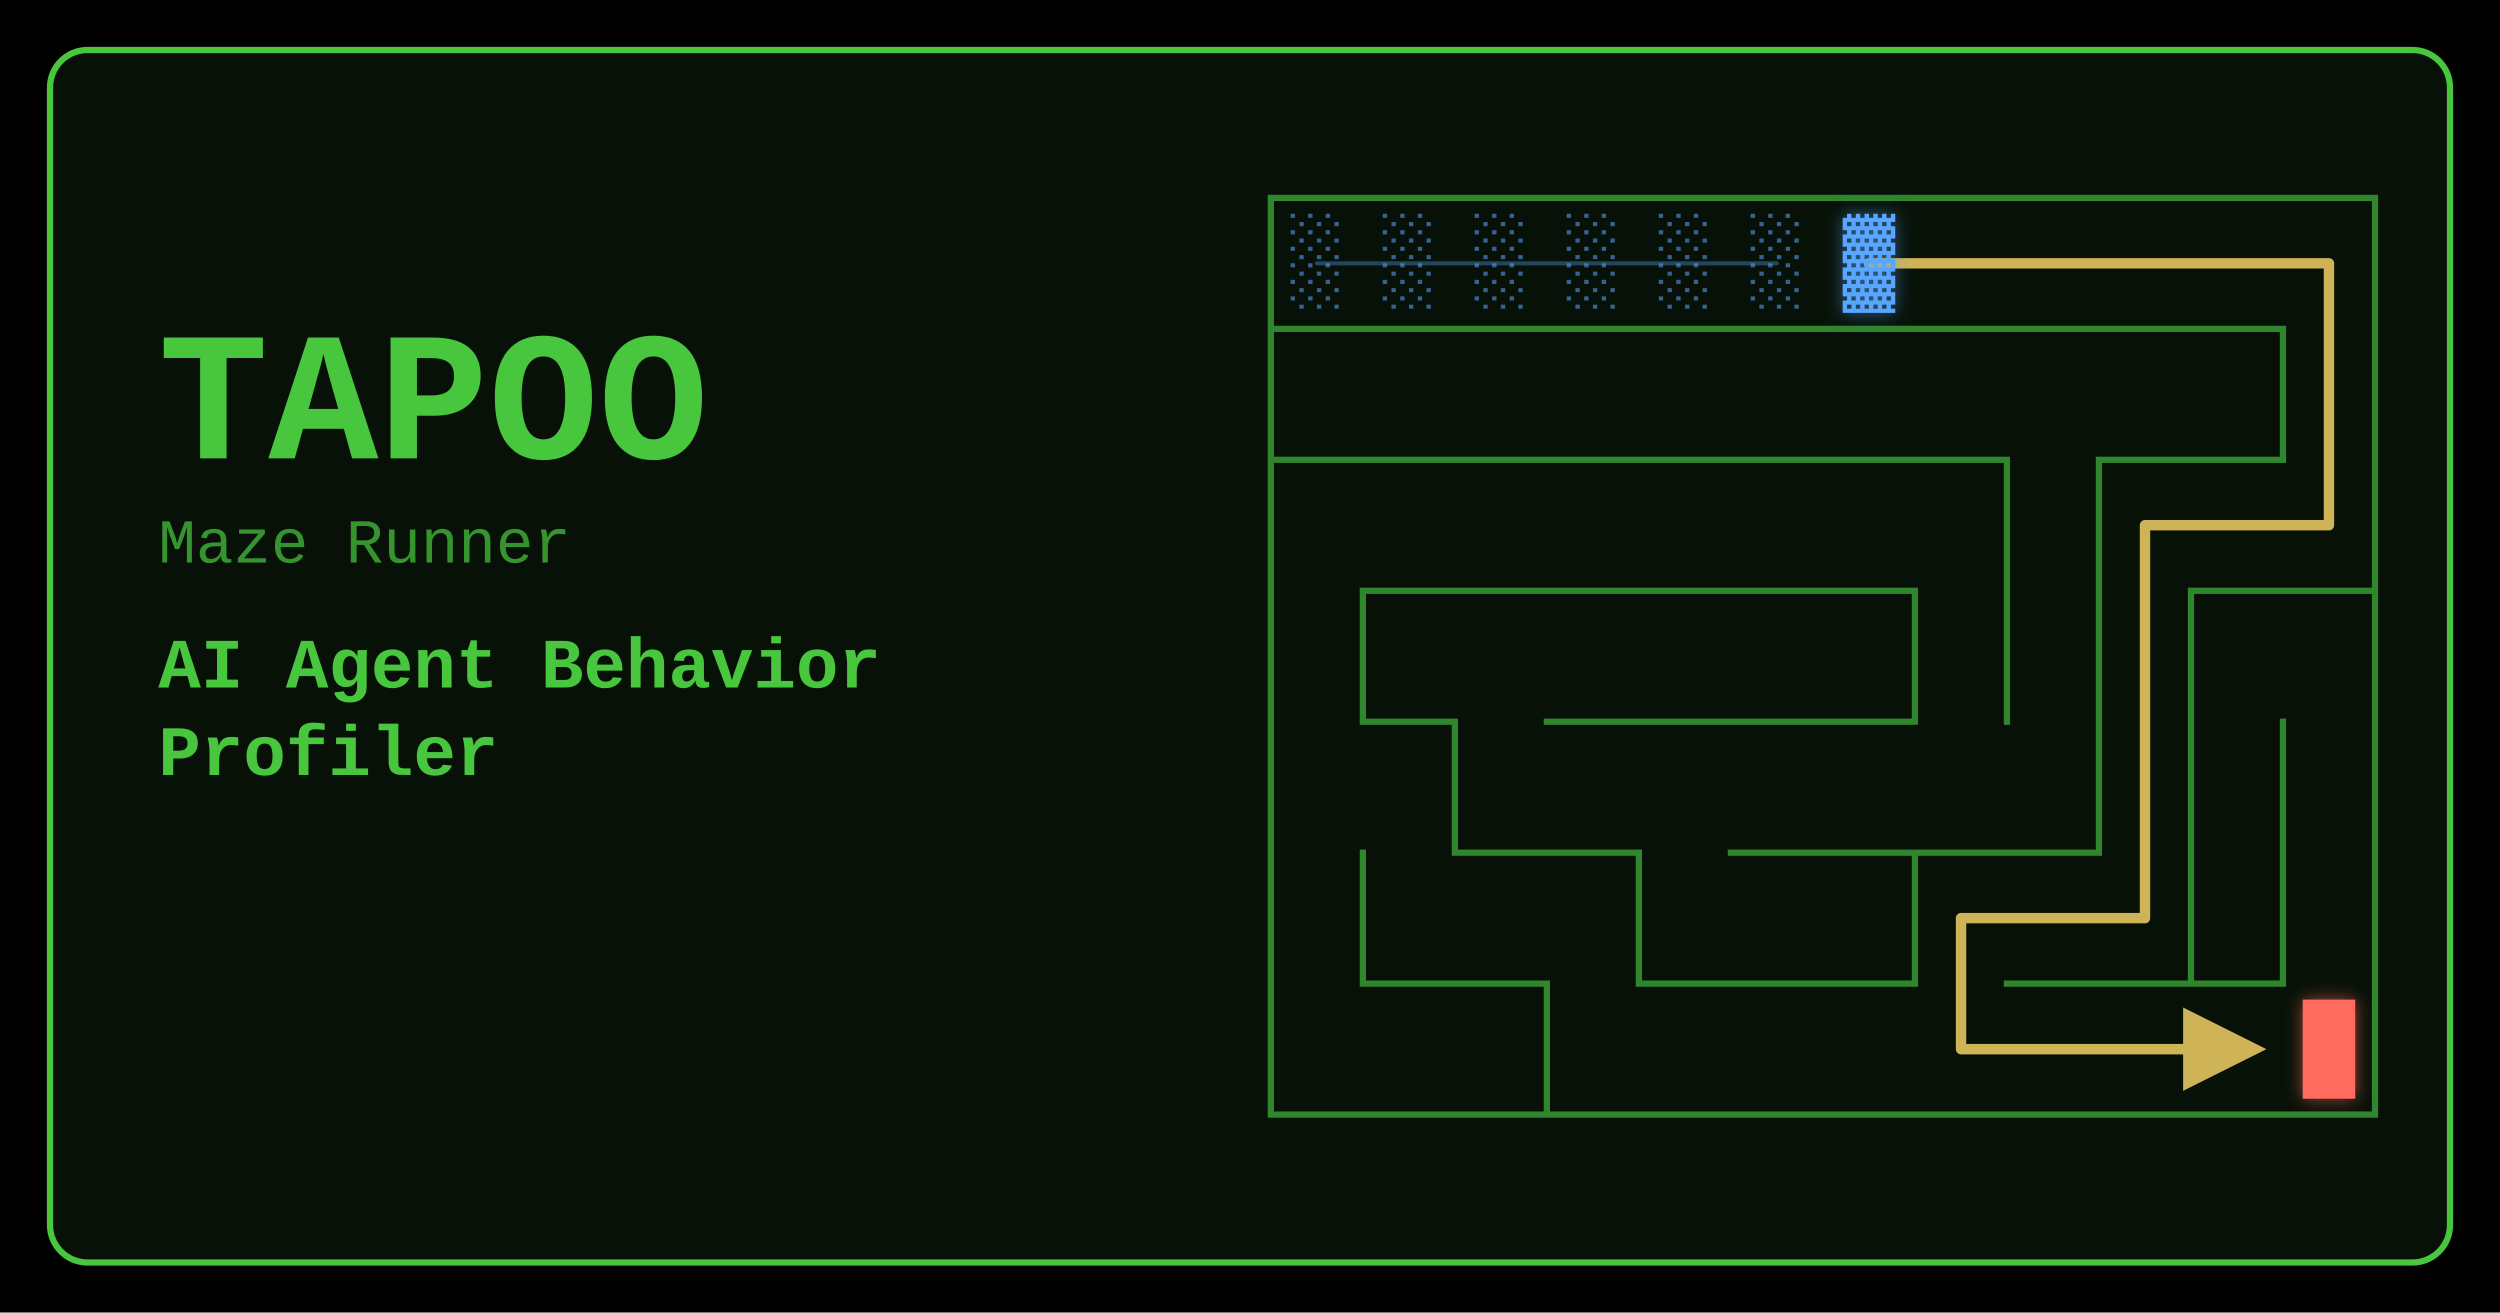
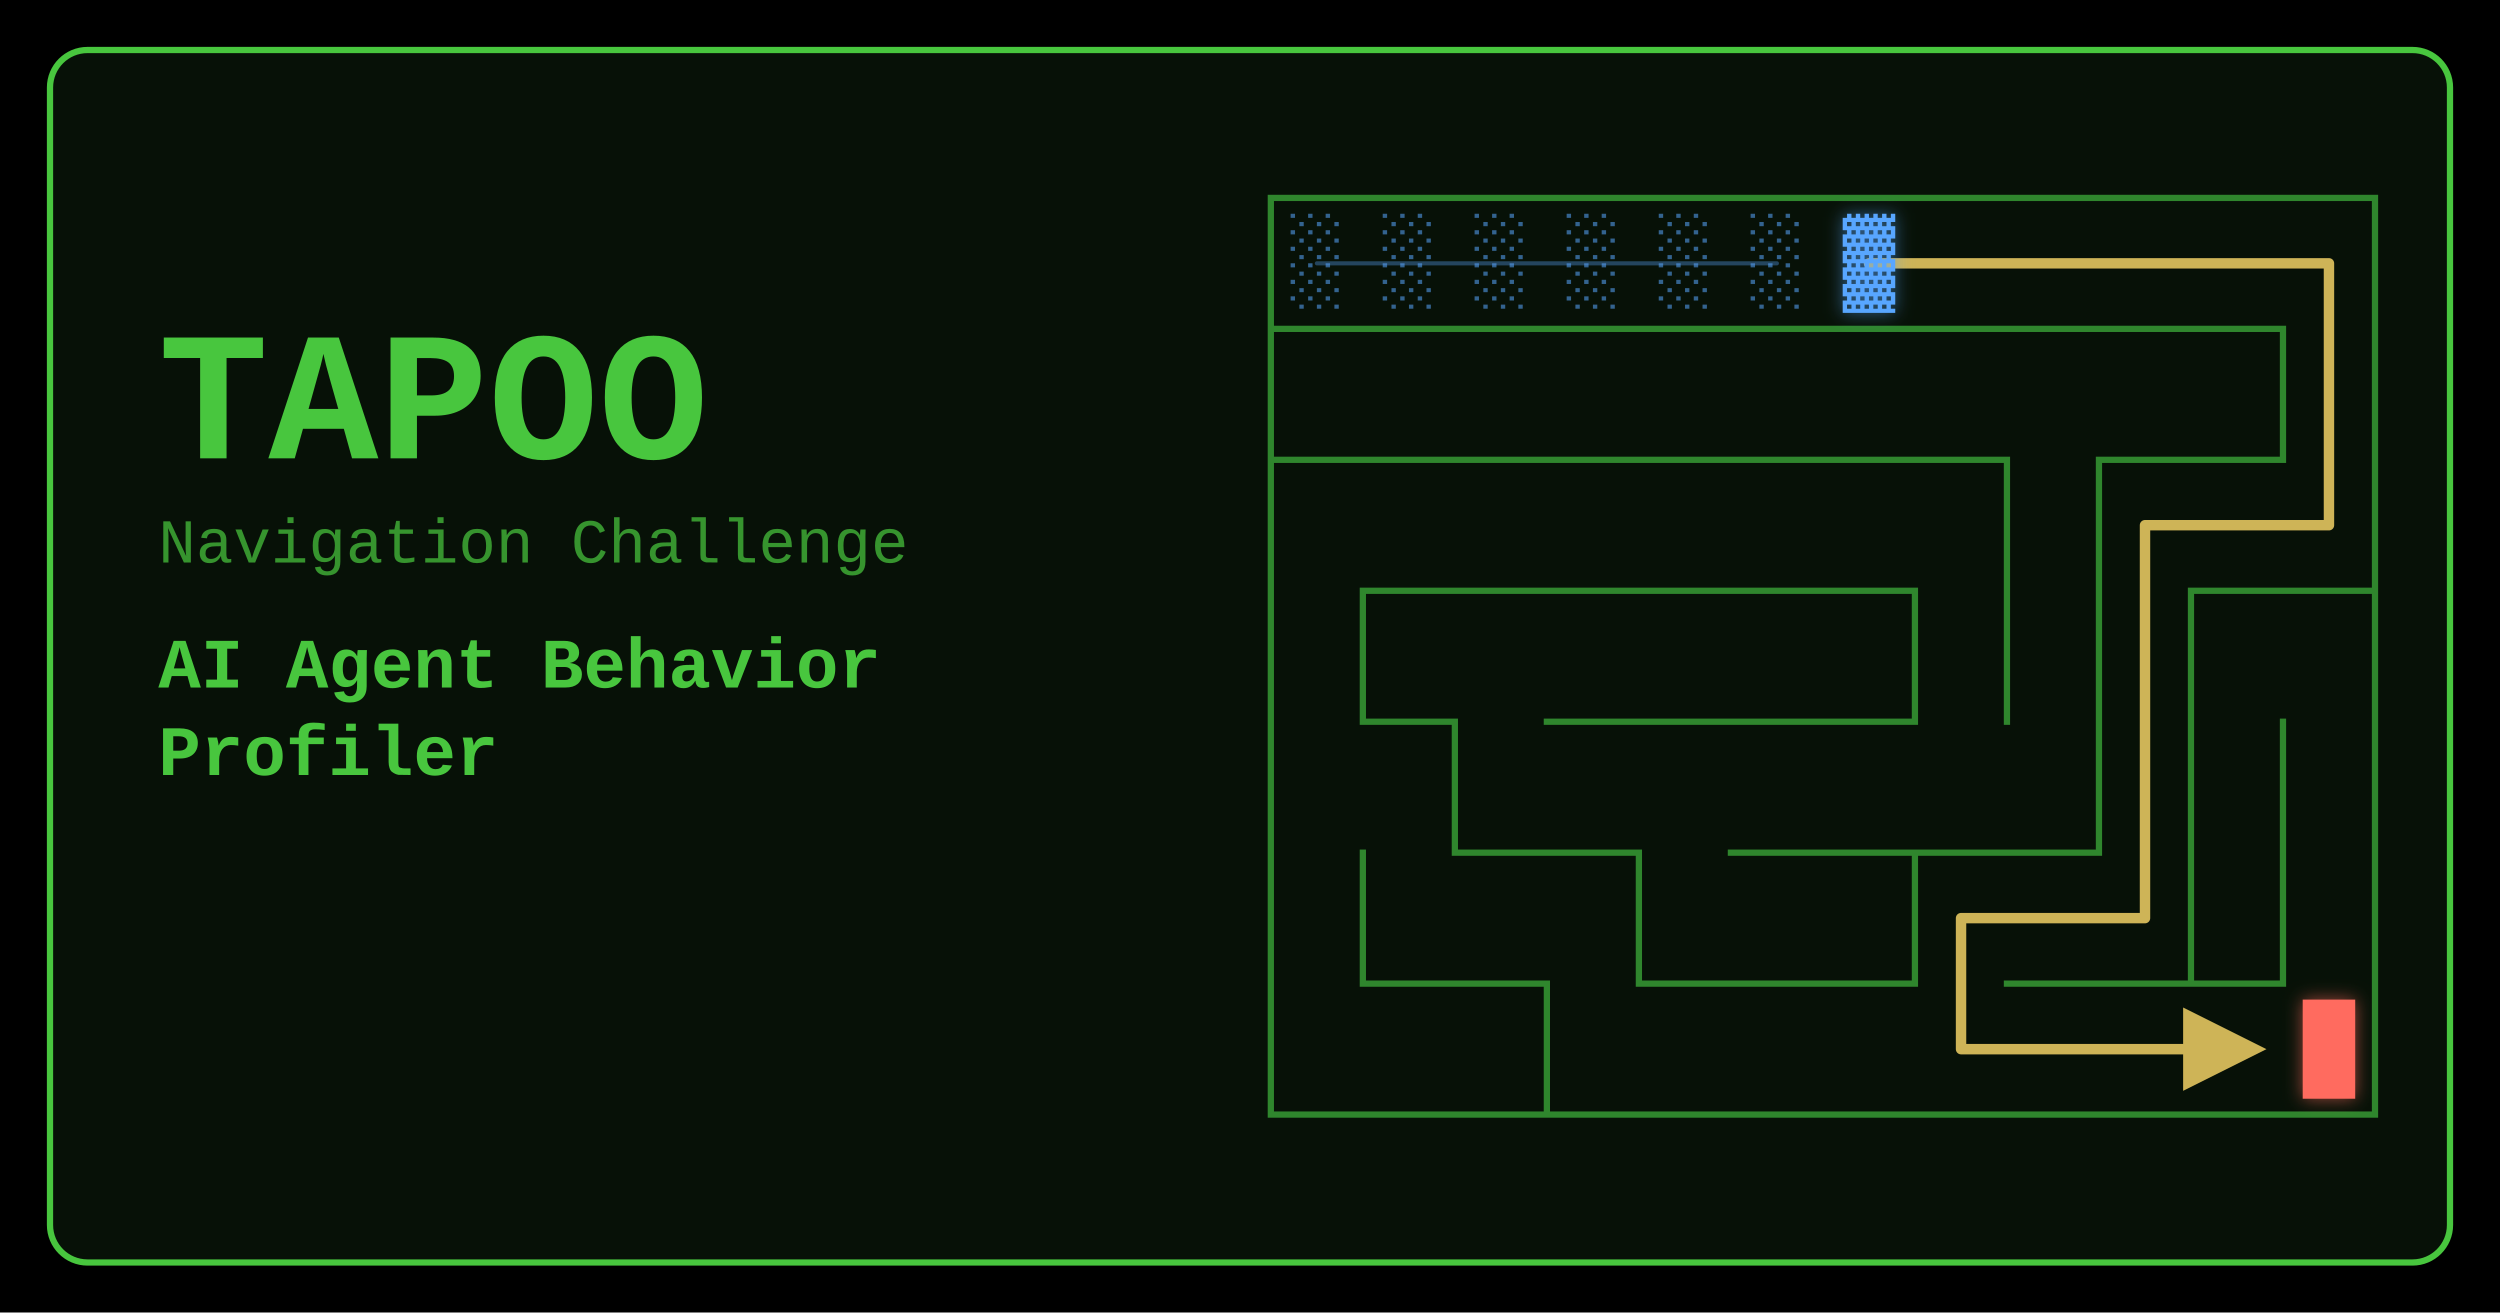
<svg xmlns="http://www.w3.org/2000/svg" width="1200" height="630" viewBox="0 0 1200 630" role="img" aria-label="Tapoo - AI agent behavior profiler">
  <defs>
    <filter id="markerGlow" x="-60%" y="-60%" width="220%" height="220%">
      <feGaussianBlur stdDeviation="4" />
    </filter>
    <marker id="pathArrow" viewBox="0 0 10 10" refX="7" refY="5" markerWidth="8" markerHeight="8" orient="auto-start-reverse">
      <path d="M0,0 L10,5 L0,10 z" fill="#f1d065" />
    </marker>
  </defs>
  <rect width="1200" height="630" fill="#000000" />
  <rect x="24" y="24" width="1152" height="582" rx="18" fill="#071107" stroke="#48c63e" stroke-width="3" />
  <g font-family="'PT Mono', 'Courier New', monospace">
    <text x="76" y="220" font-size="88" font-weight="700" fill="#48c63e">TAPOO</text>
-     <text x="76" y="270" font-size="30" fill="rgba(72, 198, 62, 0.72)">Maze Runner</text>
+     <text x="76" y="270" font-size="30" fill="rgba(72, 198, 62, 0.72)">Navigation Challenge</text>
    <text x="76" y="330" font-size="34" font-weight="600" fill="#48c63e">AI Agent Behavior</text>
    <text x="76" y="372" font-size="34" font-weight="600" fill="#48c63e">Profiler</text>
  </g>
  <g stroke="#2f862d" stroke-width="3" stroke-linecap="square" fill="none">
    <path d="M610,95 L654.167,95 M610,95 L610,157.857 M654.167,95 L698.333,95 M698.333,95 L742.5,95 M742.5,95 L786.667,95 M786.667,95 L830.833,95 M830.833,95 L875,95 M875,95 L919.167,95 M919.167,95 L963.333,95 M963.333,95 L1007.5,95 M1007.5,95 L1051.667,95 M1051.667,95 L1095.833,95 M1095.833,95 L1140,95 M1140,95 L1140,157.857 M610,157.857 L654.167,157.857 M610,157.857 L610,220.714 M654.167,157.857 L698.333,157.857 M698.333,157.857 L742.5,157.857 M742.5,157.857 L786.667,157.857 M786.667,157.857 L830.833,157.857 M830.833,157.857 L875,157.857 M875,157.857 L919.167,157.857 M919.167,157.857 L963.333,157.857 M963.333,157.857 L1007.5,157.857 M1007.5,157.857 L1051.667,157.857 M1051.667,157.857 L1095.833,157.857 M1095.833,157.857 L1095.833,220.714 M1140,157.857 L1140,220.714 M610,220.714 L654.167,220.714 M610,220.714 L610,283.571 M654.167,220.714 L698.333,220.714 M698.333,220.714 L742.5,220.714 M742.5,220.714 L786.667,220.714 M786.667,220.714 L830.833,220.714 M830.833,220.714 L875,220.714 M875,220.714 L919.167,220.714 M919.167,220.714 L963.333,220.714 M963.333,220.714 L963.333,283.571 M1007.5,220.714 L1051.667,220.714 M1007.5,220.714 L1007.5,283.571 M1051.667,220.714 L1095.833,220.714 M1140,220.714 L1140,283.571 M610,283.571 L610,346.429 M654.167,283.571 L698.333,283.571 M654.167,283.571 L654.167,346.429 M698.333,283.571 L742.5,283.571 M742.5,283.571 L786.667,283.571 M786.667,283.571 L830.833,283.571 M830.833,283.571 L875,283.571 M875,283.571 L919.167,283.571 M919.167,283.571 L919.167,346.429 M963.333,283.571 L963.333,346.429 M1007.5,283.571 L1007.5,346.429 M1051.667,283.571 L1095.833,283.571 M1051.667,283.571 L1051.667,346.429 M1095.833,283.571 L1140,283.571 M1140,283.571 L1140,346.429 M610,346.429 L610,409.286 M654.167,346.429 L698.333,346.429 M698.333,346.429 L698.333,409.286 M742.5,346.429 L786.667,346.429 M786.667,346.429 L830.833,346.429 M830.833,346.429 L875,346.429 M875,346.429 L919.167,346.429 M1007.5,346.429 L1007.5,409.286 M1051.667,346.429 L1051.667,409.286 M1095.833,346.429 L1095.833,409.286 M1140,346.429 L1140,409.286 M610,409.286 L610,472.143 M654.167,409.286 L654.167,472.143 M698.333,409.286 L742.5,409.286 M742.5,409.286 L786.667,409.286 M786.667,409.286 L786.667,472.143 M830.833,409.286 L875,409.286 M875,409.286 L919.167,409.286 M919.167,409.286 L963.333,409.286 M919.167,409.286 L919.167,472.143 M963.333,409.286 L1007.5,409.286 M1051.667,409.286 L1051.667,472.143 M1095.833,409.286 L1095.833,472.143 M1140,409.286 L1140,472.143 M610,472.143 L610,535 M610,535 L654.167,535 M654.167,472.143 L698.333,472.143 M654.167,535 L698.333,535 M698.333,472.143 L742.5,472.143 M698.333,535 L742.5,535 M742.5,472.143 L742.5,535 M742.5,535 L786.667,535 M786.667,472.143 L830.833,472.143 M786.667,535 L830.833,535 M830.833,472.143 L875,472.143 M830.833,535 L875,535 M875,472.143 L919.167,472.143 M875,535 L919.167,535 M919.167,535 L963.333,535 M963.333,472.143 L1007.5,472.143 M963.333,535 L1007.5,535 M1007.5,472.143 L1051.667,472.143 M1007.5,535 L1051.667,535 M1051.667,472.143 L1095.833,472.143 M1051.667,535 L1095.833,535 M1095.833,535 L1140,535 M1140,472.143 L1140,535" />
  </g>
  <g font-family="'PT Mono', 'Courier New', monospace">
    <path d="M632.1,126.4 L676.3,126.4 L720.4,126.4 L764.6,126.4 L808.8,126.4 L852.9,126.4" fill="none" stroke="#58a6ff" stroke-width="2" stroke-linecap="round" stroke-linejoin="round" opacity="0.35" />
    <text x="632.1" y="126.4" font-size="42" fill="#58a6ff" opacity="0.55" text-anchor="middle" dominant-baseline="central">░</text>
    <text x="676.3" y="126.4" font-size="42" fill="#58a6ff" opacity="0.55" text-anchor="middle" dominant-baseline="central">░</text>
    <text x="720.4" y="126.4" font-size="42" fill="#58a6ff" opacity="0.55" text-anchor="middle" dominant-baseline="central">░</text>
    <text x="764.6" y="126.4" font-size="42" fill="#58a6ff" opacity="0.55" text-anchor="middle" dominant-baseline="central">░</text>
    <text x="808.8" y="126.4" font-size="42" fill="#58a6ff" opacity="0.55" text-anchor="middle" dominant-baseline="central">░</text>
    <text x="852.9" y="126.4" font-size="42" fill="#58a6ff" opacity="0.55" text-anchor="middle" dominant-baseline="central">░</text>
    <path d="M897.1,126.4 L941.3,126.4 L985.4,126.4 L1029.6,126.4 L1073.8,126.4 L1117.9,126.4 L1117.9,189.3 L1117.9,252.1 L1073.8,252.1 L1029.6,252.1 L1029.6,315.0 L1029.6,377.9 L1029.6,440.7 L985.4,440.7 L941.3,440.7 L941.3,503.6 L985.4,503.6 L1029.6,503.6 L1073.8,503.6 L1075.9,503.6" fill="none" stroke="#f1d065" stroke-width="5" stroke-linecap="round" stroke-linejoin="round" opacity="0.85" marker-end="url(#pathArrow)" />
    <g filter="url(#markerGlow)" opacity="0.6">
      <text x="897.1" y="126.4" font-size="42" fill="#58a6ff" opacity="1" text-anchor="middle" dominant-baseline="central">▓</text>
      <text x="1117.9" y="503.6" font-size="42" fill="#ff6b5f" opacity="1" text-anchor="middle" dominant-baseline="central">█</text>
    </g>
    <text x="897.1" y="126.4" font-size="42" fill="#58a6ff" opacity="1" text-anchor="middle" dominant-baseline="central">▓</text>
    <text x="1117.9" y="503.6" font-size="42" fill="#ff6b5f" opacity="1" text-anchor="middle" dominant-baseline="central">█</text>
  </g>
</svg>
